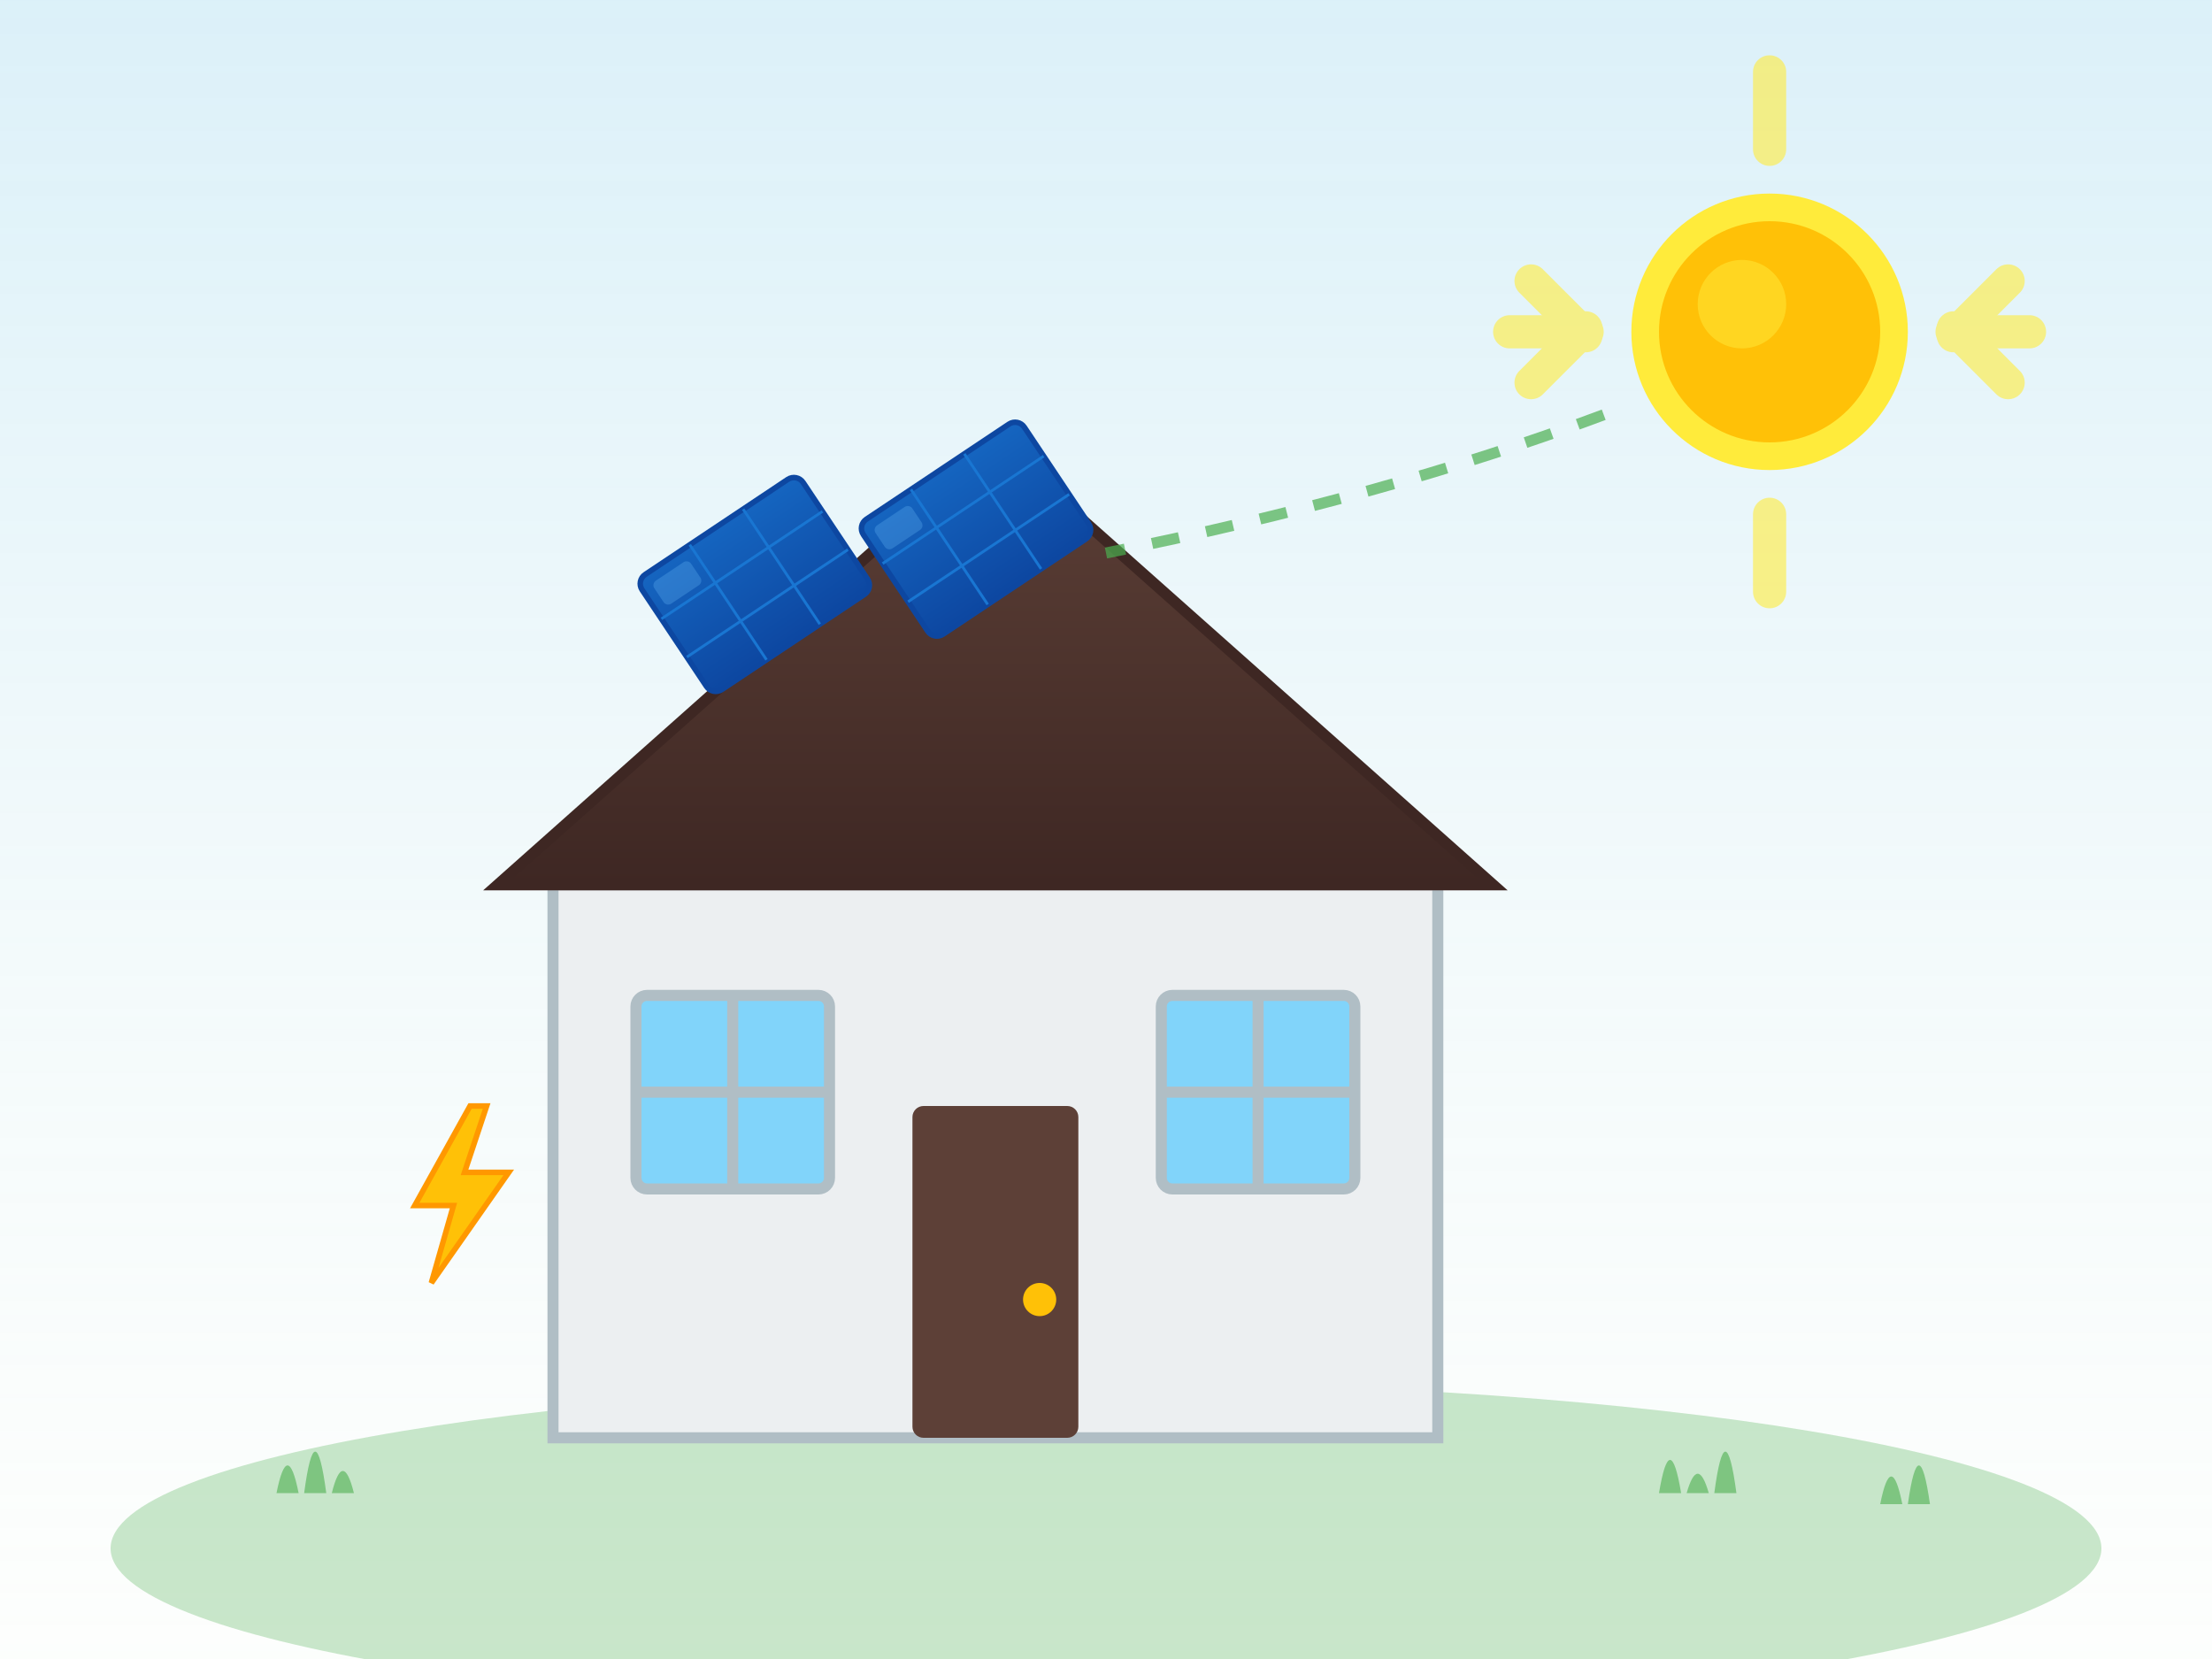
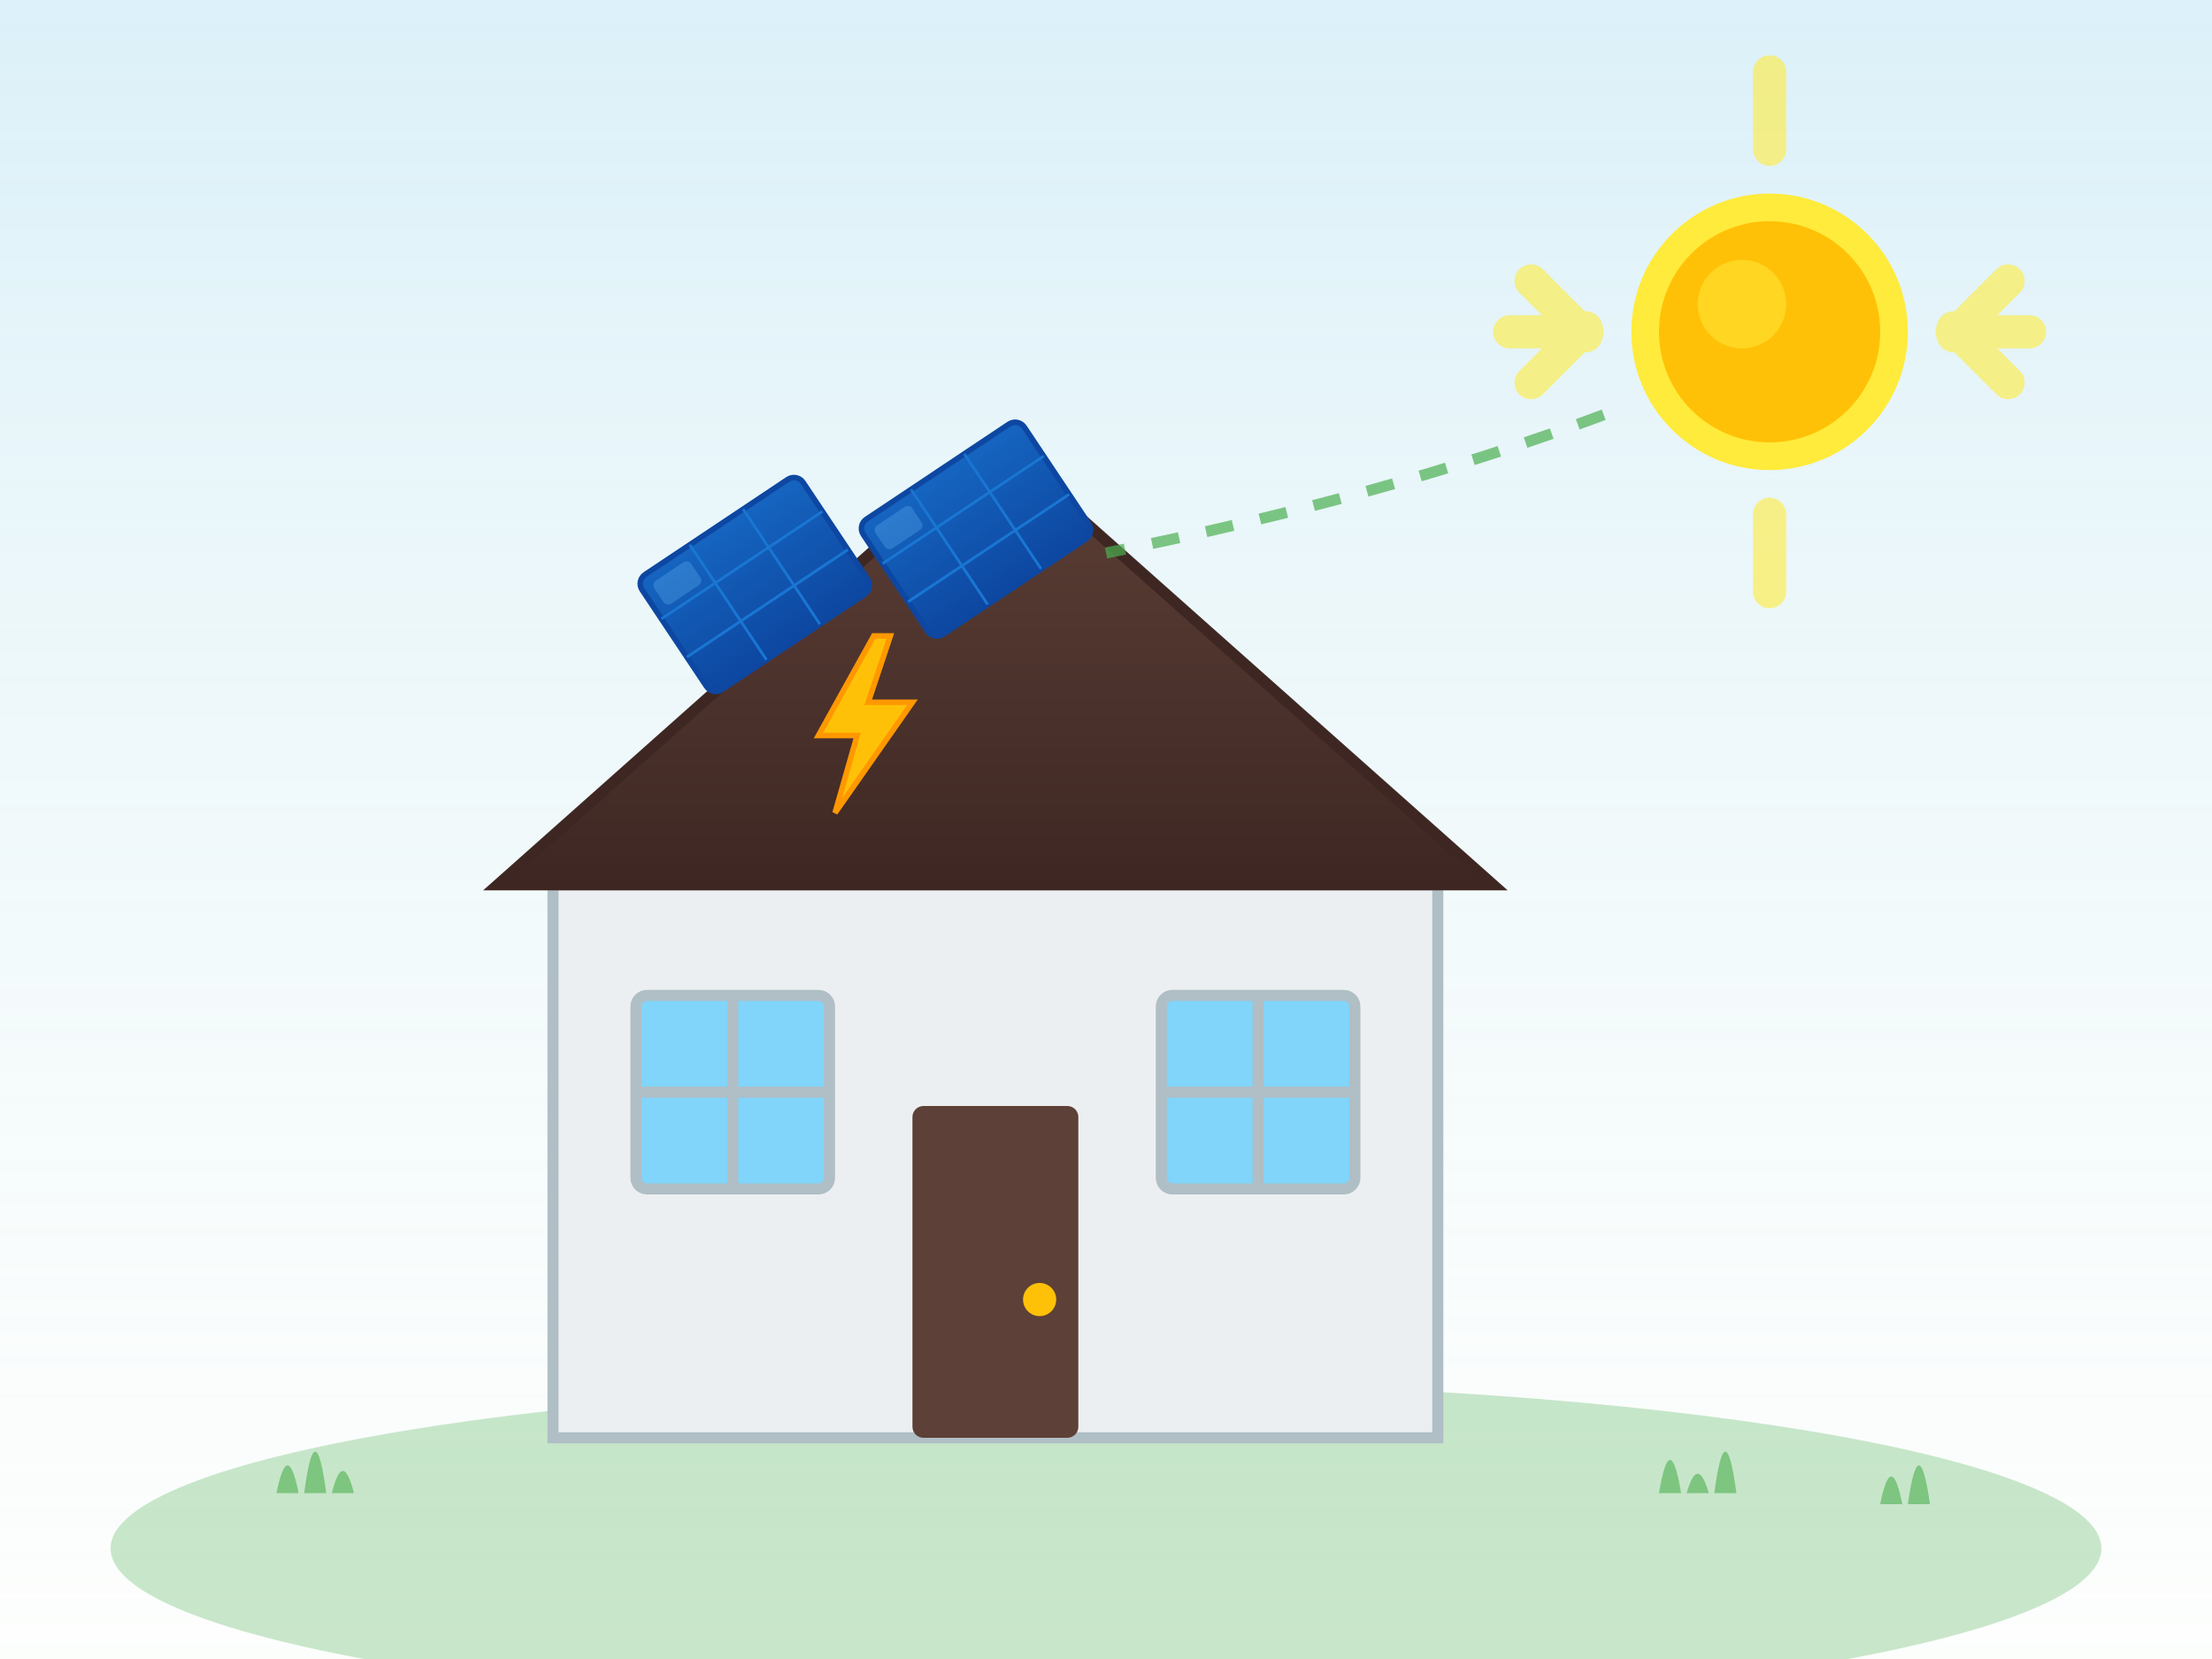
<svg xmlns="http://www.w3.org/2000/svg" viewBox="0 0 400 300">
  <defs>
    <linearGradient id="skyGradient" x1="0%" y1="0%" x2="0%" y2="100%">
      <stop offset="0%" style="stop-color:#87CEEB;stop-opacity:0.3" />
      <stop offset="100%" style="stop-color:#E8F5E9;stop-opacity:0.1" />
    </linearGradient>
    <linearGradient id="roofGradient" x1="0%" y1="0%" x2="0%" y2="100%">
      <stop offset="0%" style="stop-color:#5D4037" />
      <stop offset="100%" style="stop-color:#3E2723" />
    </linearGradient>
    <linearGradient id="panelGradient" x1="0%" y1="0%" x2="0%" y2="100%">
      <stop offset="0%" style="stop-color:#1565C0" />
      <stop offset="100%" style="stop-color:#0D47A1" />
    </linearGradient>
  </defs>
  <rect width="400" height="300" fill="url(#skyGradient)" />
  <g transform="translate(320, 60)">
    <g fill="#FFEB3B" opacity="0.6">
      <rect x="-3" y="-50" width="6" height="20" rx="3" />
      <rect x="-3" y="30" width="6" height="20" rx="3" />
      <rect x="-50" y="-3" width="20" height="6" rx="3" />
      <rect x="30" y="-3" width="20" height="6" rx="3" />
      <rect x="21" y="-40" width="6" height="20" rx="3" transform="rotate(45)" />
      <rect x="-27" y="20" width="6" height="20" rx="3" transform="rotate(45)" />
      <rect x="21" y="20" width="6" height="20" rx="3" transform="rotate(-45)" />
      <rect x="-27" y="-40" width="6" height="20" rx="3" transform="rotate(-45)" />
    </g>
    <circle cx="0" cy="0" r="25" fill="#FFEB3B" />
    <circle cx="0" cy="0" r="20" fill="#FFC107" />
    <circle cx="-5" cy="-5" r="8" fill="#FFEB3B" opacity="0.5" />
  </g>
  <ellipse cx="200" cy="280" rx="180" ry="30" fill="#4CAF50" opacity="0.3" />
  <rect x="100" y="160" width="160" height="100" fill="#ECEFF1" stroke="#B0BEC5" stroke-width="2" />
  <rect x="165" y="200" width="30" height="60" fill="#5D4037" rx="2" />
  <circle cx="188" cy="235" r="3" fill="#FFC107" />
  <rect x="115" y="180" width="35" height="35" fill="#81D4FA" stroke="#B0BEC5" stroke-width="2" rx="2" />
  <line x1="132.5" y1="180" x2="132.5" y2="215" stroke="#B0BEC5" stroke-width="2" />
  <line x1="115" y1="197.5" x2="150" y2="197.5" stroke="#B0BEC5" stroke-width="2" />
  <rect x="210" y="180" width="35" height="35" fill="#81D4FA" stroke="#B0BEC5" stroke-width="2" rx="2" />
  <line x1="227.5" y1="180" x2="227.5" y2="215" stroke="#B0BEC5" stroke-width="2" />
  <line x1="210" y1="197.5" x2="245" y2="197.5" stroke="#B0BEC5" stroke-width="2" />
  <polygon points="90,160 180,80 270,160" fill="url(#roofGradient)" stroke="#3E2723" stroke-width="2" />
  <g transform="translate(115, 105) rotate(-33.7)">
    <rect x="0" y="0" width="35" height="25" fill="url(#panelGradient)" stroke="#0D47A1" stroke-width="1" rx="2" />
    <line x1="0" y1="8.3" x2="35" y2="8.3" stroke="#1976D2" stroke-width="0.5" />
    <line x1="0" y1="16.6" x2="35" y2="16.6" stroke="#1976D2" stroke-width="0.5" />
    <line x1="11.7" y1="0" x2="11.7" y2="25" stroke="#1976D2" stroke-width="0.5" />
    <line x1="23.3" y1="0" x2="23.3" y2="25" stroke="#1976D2" stroke-width="0.5" />
    <rect x="2" y="2" width="8" height="5" fill="#64B5F6" opacity="0.3" rx="1" />
  </g>
  <g transform="translate(155, 95) rotate(-33.7)">
    <rect x="0" y="0" width="35" height="25" fill="url(#panelGradient)" stroke="#0D47A1" stroke-width="1" rx="2" />
    <line x1="0" y1="8.3" x2="35" y2="8.3" stroke="#1976D2" stroke-width="0.5" />
    <line x1="0" y1="16.6" x2="35" y2="16.6" stroke="#1976D2" stroke-width="0.5" />
    <line x1="11.7" y1="0" x2="11.7" y2="25" stroke="#1976D2" stroke-width="0.5" />
    <line x1="23.3" y1="0" x2="23.3" y2="25" stroke="#1976D2" stroke-width="0.5" />
    <rect x="2" y="2" width="8" height="5" fill="#64B5F6" opacity="0.3" rx="1" />
  </g>
  <g fill="none" stroke="#4CAF50" stroke-width="2" stroke-dasharray="5,5" opacity="0.7">
    <path d="M 290 75 Q 250 90 200 100">
      <animate attributeName="stroke-dashoffset" from="10" to="0" dur="1s" repeatCount="indefinite" />
    </path>
  </g>
-   <g transform="translate(70, 200)">
+   <g transform="translate(143, 115)">
    <polygon points="15,0 5,18 12,18 8,32 22,12 14,12 18,0" fill="#FFC107" stroke="#FF9800" stroke-width="1" />
  </g>
  <g fill="#4CAF50" opacity="0.6">
    <path d="M50,270 Q52,260 54,270" />
    <path d="M55,270 Q57,255 59,270" />
    <path d="M60,270 Q62,262 64,270" />
    <path d="M300,270 Q302,258 304,270" />
    <path d="M305,270 Q307,263 309,270" />
    <path d="M310,270 Q312,255 314,270" />
    <path d="M340,272 Q342,262 344,272" />
    <path d="M345,272 Q347,258 349,272" />
  </g>
</svg>
